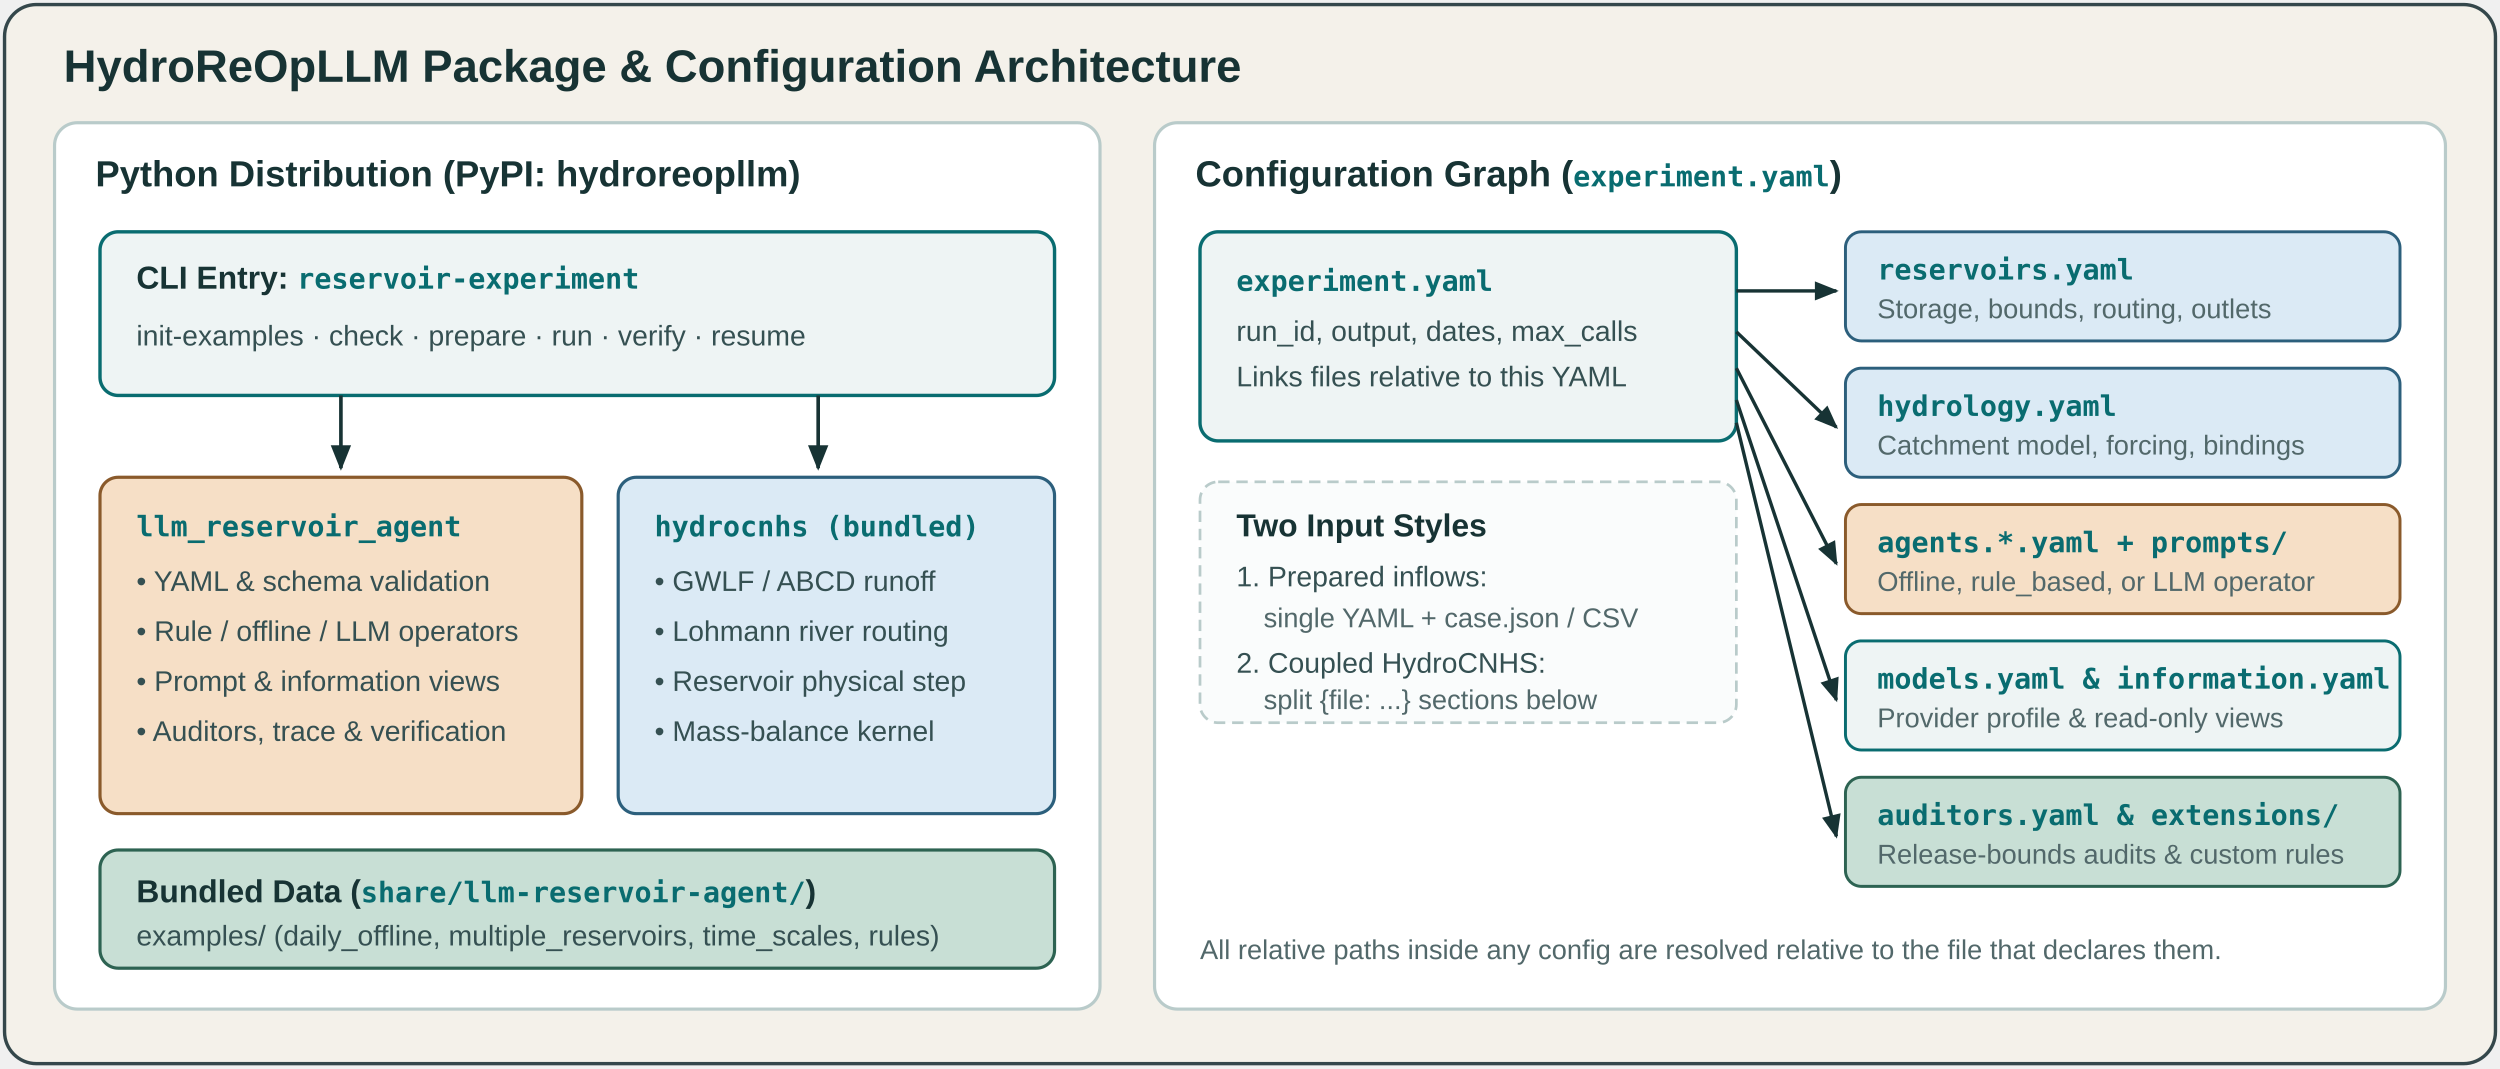
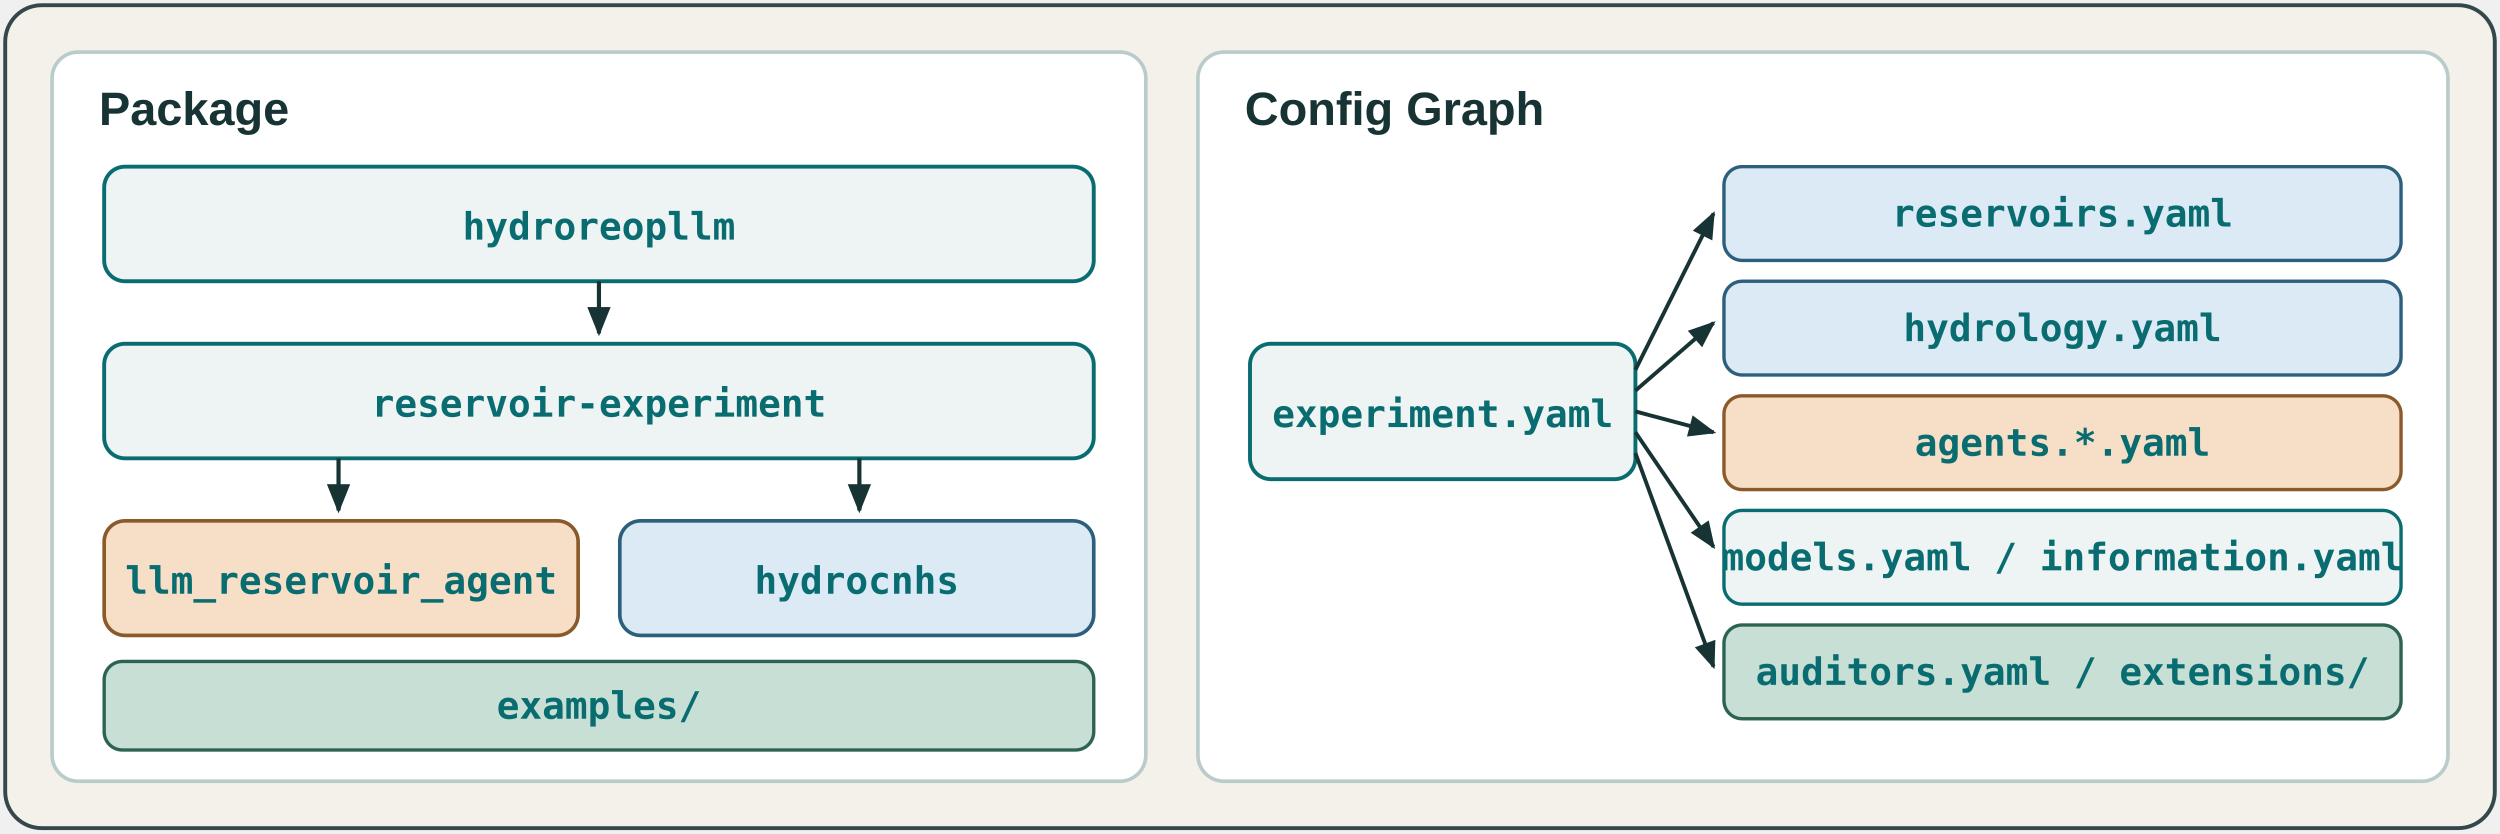
- <svg xmlns="http://www.w3.org/2000/svg" viewBox="0 0 1100 470" width="1100" height="470" role="img" aria-label="HydroReOpLLM package structure and split configuration graph">
+ <svg xmlns="http://www.w3.org/2000/svg" viewBox="0 0 960 320" width="960" height="320" role="img" aria-label="HydroReOpLLM package structure and configuration graph">
  <defs>
    <marker id="arrow" viewBox="0 0 10 10" refX="9" refY="5" markerWidth="7" markerHeight="7" orient="auto-start-reverse">
      <path d="M 0 1 L 10 5 L 0 9 z" fill="#173334" />
    </marker>
    <style>
-       .title { font: 700 20px system-ui, -apple-system, "Segoe UI", Arial, sans-serif; fill: #173334; }
-       .sec { font: 700 16px system-ui, -apple-system, "Segoe UI", Arial, sans-serif; fill: #173334; }
-       .lbl { font: 700 14px system-ui, -apple-system, "Segoe UI", Arial, sans-serif; fill: #173334; }
-       .sub { font: 400 12.5px system-ui, -apple-system, "Segoe UI", Arial, sans-serif; fill: #355052; }
-       .mono { font: 600 12.5px ui-monospace, SFMono-Regular, Menlo, Consolas, monospace; fill: #096c70; }
-       .note { font: 400 12px system-ui, -apple-system, "Segoe UI", Arial, sans-serif; fill: #52686a; }
+       .title { font: 700 18px system-ui, -apple-system, "Segoe UI", Arial, sans-serif; fill: #173334; }
+       .lbl { font: 700 15px system-ui, -apple-system, "Segoe UI", Arial, sans-serif; fill: #173334; }
+       .mono { font: 600 14.5px ui-monospace, SFMono-Regular, Menlo, Consolas, monospace; fill: #096c70; }
    </style>
  </defs>
-   <rect x="2" y="2" width="1096" height="466" rx="14" fill="#f4f1ea" stroke="#34474b" stroke-width="1.5" />
-   <text x="28" y="36" class="title">HydroReOpLLM Package &amp; Configuration Architecture</text>
-   <rect x="24" y="54" width="460" height="390" rx="10" fill="#ffffff" stroke="#b9cbca" stroke-width="1.4" />
-   <text x="42" y="82" class="sec">Python Distribution (PyPI: hydroreopllm)</text>
-   <rect x="44" y="102" width="420" height="72" rx="8" fill="#eef4f4" stroke="#096c70" stroke-width="1.5" />
-   <text x="60" y="127" class="lbl">CLI Entry: <tspan class="mono">reservoir-experiment</tspan>
-   </text>
-   <text x="60" y="152" class="sub">init-examples  ·  check  ·  prepare  ·  run  ·  verify  ·  resume</text>
-   <line x1="150" y1="174" x2="150" y2="206" stroke="#173334" stroke-width="1.6" marker-end="url(#arrow)" />
-   <line x1="360" y1="174" x2="360" y2="206" stroke="#173334" stroke-width="1.6" marker-end="url(#arrow)" />
-   <rect x="44" y="210" width="212" height="148" rx="8" fill="#f6dfc6" stroke="#8a5a2b" stroke-width="1.4" />
-   <text x="60" y="236" class="mono">llm_reservoir_agent</text>
-   <text x="60" y="260" class="sub">• YAML &amp; schema validation</text>
-   <text x="60" y="282" class="sub">• Rule / offline / LLM operators</text>
-   <text x="60" y="304" class="sub">• Prompt &amp; information views</text>
-   <text x="60" y="326" class="sub">• Auditors, trace &amp; verification</text>
-   <rect x="272" y="210" width="192" height="148" rx="8" fill="#dbeaf5" stroke="#2c5f7c" stroke-width="1.4" />
-   <text x="288" y="236" class="mono">hydrocnhs (bundled)</text>
-   <text x="288" y="260" class="sub">• GWLF / ABCD runoff</text>
-   <text x="288" y="282" class="sub">• Lohmann river routing</text>
-   <text x="288" y="304" class="sub">• Reservoir physical step</text>
-   <text x="288" y="326" class="sub">• Mass-balance kernel</text>
-   <rect x="44" y="374" width="420" height="52" rx="8" fill="#c8dfd5" stroke="#2d6352" stroke-width="1.4" />
-   <text x="60" y="397" class="lbl">Bundled Data (<tspan class="mono">share/llm-reservoir-agent/</tspan>)</text>
-   <text x="60" y="416" class="sub" font-size="11.5">examples/ (daily_offline, multiple_reservoirs, time_scales, rules)</text>
-   <rect x="508" y="54" width="568" height="390" rx="10" fill="#ffffff" stroke="#b9cbca" stroke-width="1.4" />
-   <text x="526" y="82" class="sec">Configuration Graph (<tspan class="mono">experiment.yaml</tspan>)</text>
-   <rect x="528" y="102" width="236" height="92" rx="8" fill="#eef4f4" stroke="#096c70" stroke-width="1.5" />
-   <text x="544" y="128" class="mono">experiment.yaml</text>
-   <text x="544" y="150" class="sub">run_id, output, dates, max_calls</text>
-   <text x="544" y="170" class="sub">Links files relative to this YAML</text>
-   <rect x="528" y="212" width="236" height="106" rx="8" fill="#fafcfc" stroke="#b9cbca" stroke-width="1.2" stroke-dasharray="5 3" />
-   <text x="544" y="236" class="lbl">Two Input Styles</text>
-   <text x="544" y="258" class="sub">1. Prepared inflows:</text>
-   <text x="556" y="276" class="note">single YAML + case.json / CSV</text>
-   <text x="544" y="296" class="sub">2. Coupled HydroCNHS:</text>
-   <text x="556" y="312" class="note">split {file: ...} sections below</text>
-   <line x1="764" y1="128" x2="808" y2="128" stroke="#173334" stroke-width="1.5" marker-end="url(#arrow)" />
-   <line x1="764" y1="146" x2="808" y2="188" stroke="#173334" stroke-width="1.5" marker-end="url(#arrow)" />
-   <line x1="764" y1="162" x2="808" y2="248" stroke="#173334" stroke-width="1.5" marker-end="url(#arrow)" />
-   <line x1="764" y1="176" x2="808" y2="308" stroke="#173334" stroke-width="1.5" marker-end="url(#arrow)" />
-   <line x1="764" y1="186" x2="808" y2="368" stroke="#173334" stroke-width="1.5" marker-end="url(#arrow)" />
-   <rect x="812" y="102" width="244" height="48" rx="7" fill="#dbeaf5" stroke="#2c5f7c" stroke-width="1.3" />
-   <text x="826" y="123" class="mono">reservoirs.yaml</text>
-   <text x="826" y="140" class="note">Storage, bounds, routing, outlets</text>
-   <rect x="812" y="162" width="244" height="48" rx="7" fill="#dbeaf5" stroke="#2c5f7c" stroke-width="1.3" />
-   <text x="826" y="183" class="mono">hydrology.yaml</text>
-   <text x="826" y="200" class="note">Catchment model, forcing, bindings</text>
-   <rect x="812" y="222" width="244" height="48" rx="7" fill="#f6dfc6" stroke="#8a5a2b" stroke-width="1.3" />
-   <text x="826" y="243" class="mono">agents.*.yaml + prompts/</text>
-   <text x="826" y="260" class="note">Offline, rule_based, or LLM operator</text>
-   <rect x="812" y="282" width="244" height="48" rx="7" fill="#eef4f4" stroke="#096c70" stroke-width="1.3" />
-   <text x="826" y="303" class="mono">models.yaml &amp; information.yaml</text>
-   <text x="826" y="320" class="note">Provider profile &amp; read-only views</text>
-   <rect x="812" y="342" width="244" height="48" rx="7" fill="#c8dfd5" stroke="#2d6352" stroke-width="1.3" />
-   <text x="826" y="363" class="mono">auditors.yaml &amp; extensions/</text>
-   <text x="826" y="380" class="note">Release-bounds audits &amp; custom rules</text>
-   <text x="528" y="422" class="note">All relative paths inside any config are resolved relative to the file that declares them.</text>
+   <rect x="2" y="2" width="956" height="316" rx="14" fill="#f4f1ea" stroke="#34474b" stroke-width="1.5" />
+   <rect x="20" y="20" width="420" height="280" rx="10" fill="#ffffff" stroke="#b9cbca" stroke-width="1.4" />
+   <text x="38" y="48" class="title">Package</text>
+   <rect x="40" y="64" width="380" height="44" rx="8" fill="#eef4f4" stroke="#096c70" stroke-width="1.5" />
+   <text x="230" y="92" text-anchor="middle" class="mono">hydroreopllm</text>
+   <line x1="230" y1="108" x2="230" y2="128" stroke="#173334" stroke-width="1.6" marker-end="url(#arrow)" />
+   <rect x="40" y="132" width="380" height="44" rx="8" fill="#eef4f4" stroke="#096c70" stroke-width="1.5" />
+   <text x="230" y="160" text-anchor="middle" class="mono">reservoir-experiment</text>
+   <line x1="130" y1="176" x2="130" y2="196" stroke="#173334" stroke-width="1.6" marker-end="url(#arrow)" />
+   <line x1="330" y1="176" x2="330" y2="196" stroke="#173334" stroke-width="1.6" marker-end="url(#arrow)" />
+   <rect x="40" y="200" width="182" height="44" rx="8" fill="#f6dfc6" stroke="#8a5a2b" stroke-width="1.4" />
+   <text x="131" y="228" text-anchor="middle" class="mono">llm_reservoir_agent</text>
+   <rect x="238" y="200" width="182" height="44" rx="8" fill="#dbeaf5" stroke="#2c5f7c" stroke-width="1.4" />
+   <text x="329" y="228" text-anchor="middle" class="mono">hydrocnhs</text>
+   <rect x="40" y="254" width="380" height="34" rx="7" fill="#c8dfd5" stroke="#2d6352" stroke-width="1.3" />
+   <text x="230" y="276" text-anchor="middle" class="mono">examples/</text>
+   <rect x="460" y="20" width="480" height="280" rx="10" fill="#ffffff" stroke="#b9cbca" stroke-width="1.4" />
+   <text x="478" y="48" class="title">Config Graph</text>
+   <rect x="480" y="132" width="148" height="52" rx="8" fill="#eef4f4" stroke="#096c70" stroke-width="1.5" />
+   <text x="554" y="164" text-anchor="middle" class="mono">experiment.yaml</text>
+   <line x1="628" y1="142" x2="658" y2="82" stroke="#173334" stroke-width="1.5" marker-end="url(#arrow)" />
+   <line x1="628" y1="150" x2="658" y2="124" stroke="#173334" stroke-width="1.5" marker-end="url(#arrow)" />
+   <line x1="628" y1="158" x2="658" y2="166" stroke="#173334" stroke-width="1.5" marker-end="url(#arrow)" />
+   <line x1="628" y1="166" x2="658" y2="210" stroke="#173334" stroke-width="1.5" marker-end="url(#arrow)" />
+   <line x1="628" y1="174" x2="658" y2="256" stroke="#173334" stroke-width="1.5" marker-end="url(#arrow)" />
+   <rect x="662" y="64" width="260" height="36" rx="7" fill="#dbeaf5" stroke="#2c5f7c" stroke-width="1.3" />
+   <text x="792" y="87" text-anchor="middle" class="mono">reservoirs.yaml</text>
+   <rect x="662" y="108" width="260" height="36" rx="7" fill="#dbeaf5" stroke="#2c5f7c" stroke-width="1.3" />
+   <text x="792" y="131" text-anchor="middle" class="mono">hydrology.yaml</text>
+   <rect x="662" y="152" width="260" height="36" rx="7" fill="#f6dfc6" stroke="#8a5a2b" stroke-width="1.3" />
+   <text x="792" y="175" text-anchor="middle" class="mono">agents.*.yaml</text>
+   <rect x="662" y="196" width="260" height="36" rx="7" fill="#eef4f4" stroke="#096c70" stroke-width="1.3" />
+   <text x="792" y="219" text-anchor="middle" class="mono">models.yaml / information.yaml</text>
+   <rect x="662" y="240" width="260" height="36" rx="7" fill="#c8dfd5" stroke="#2d6352" stroke-width="1.3" />
+   <text x="792" y="263" text-anchor="middle" class="mono">auditors.yaml / extensions/</text>
</svg>
